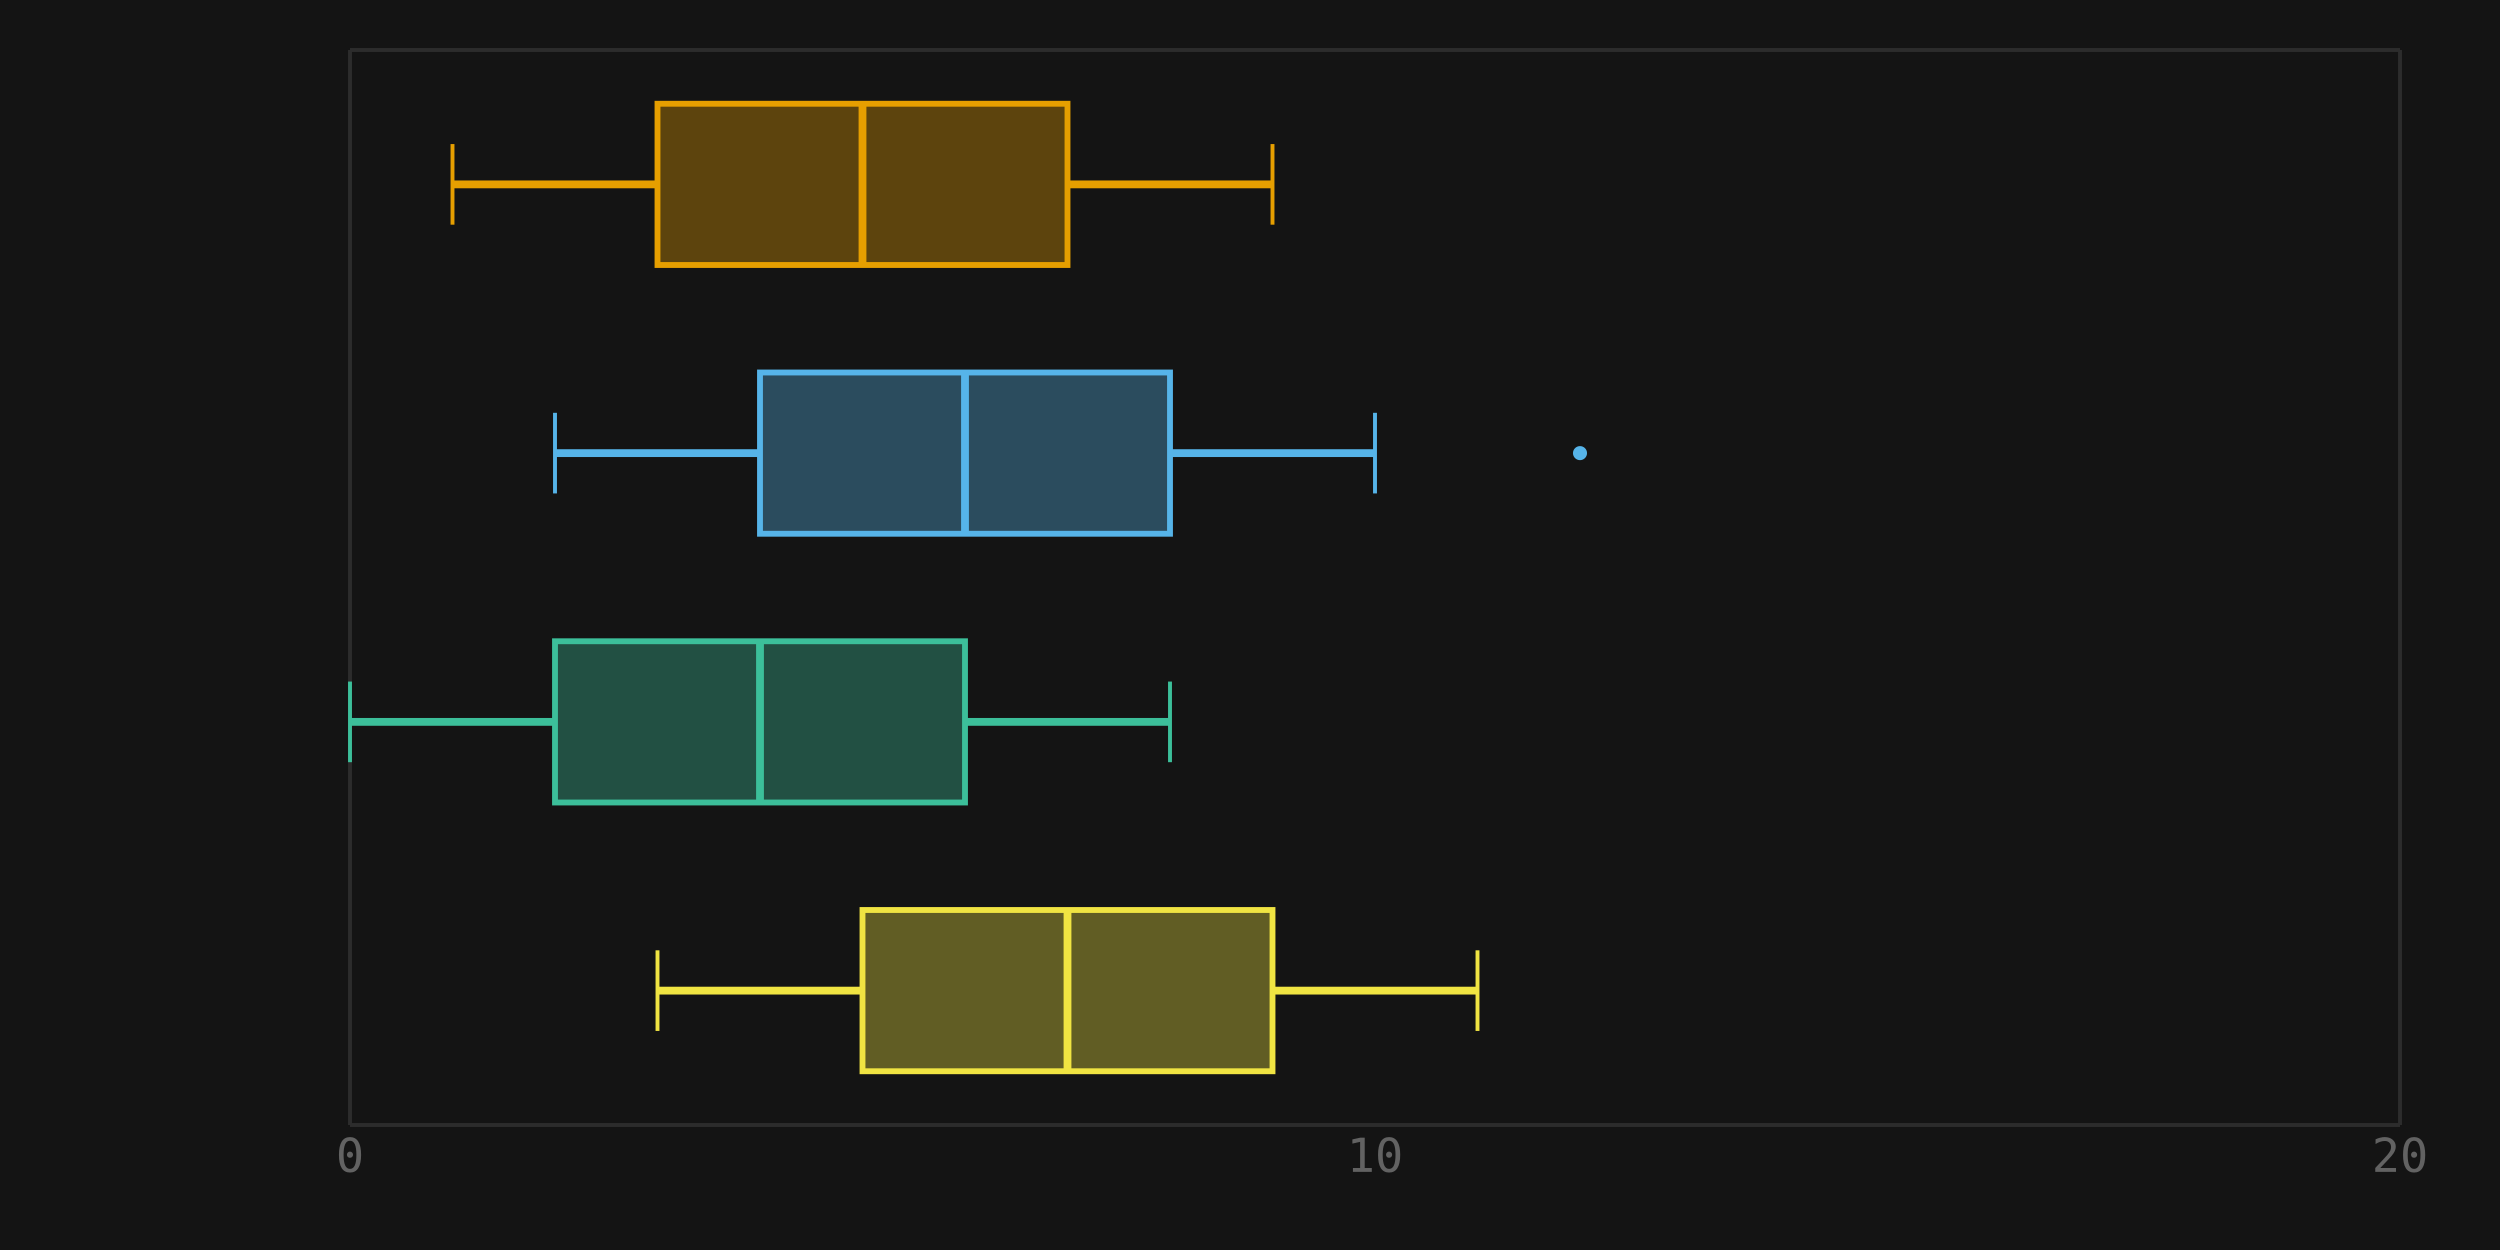
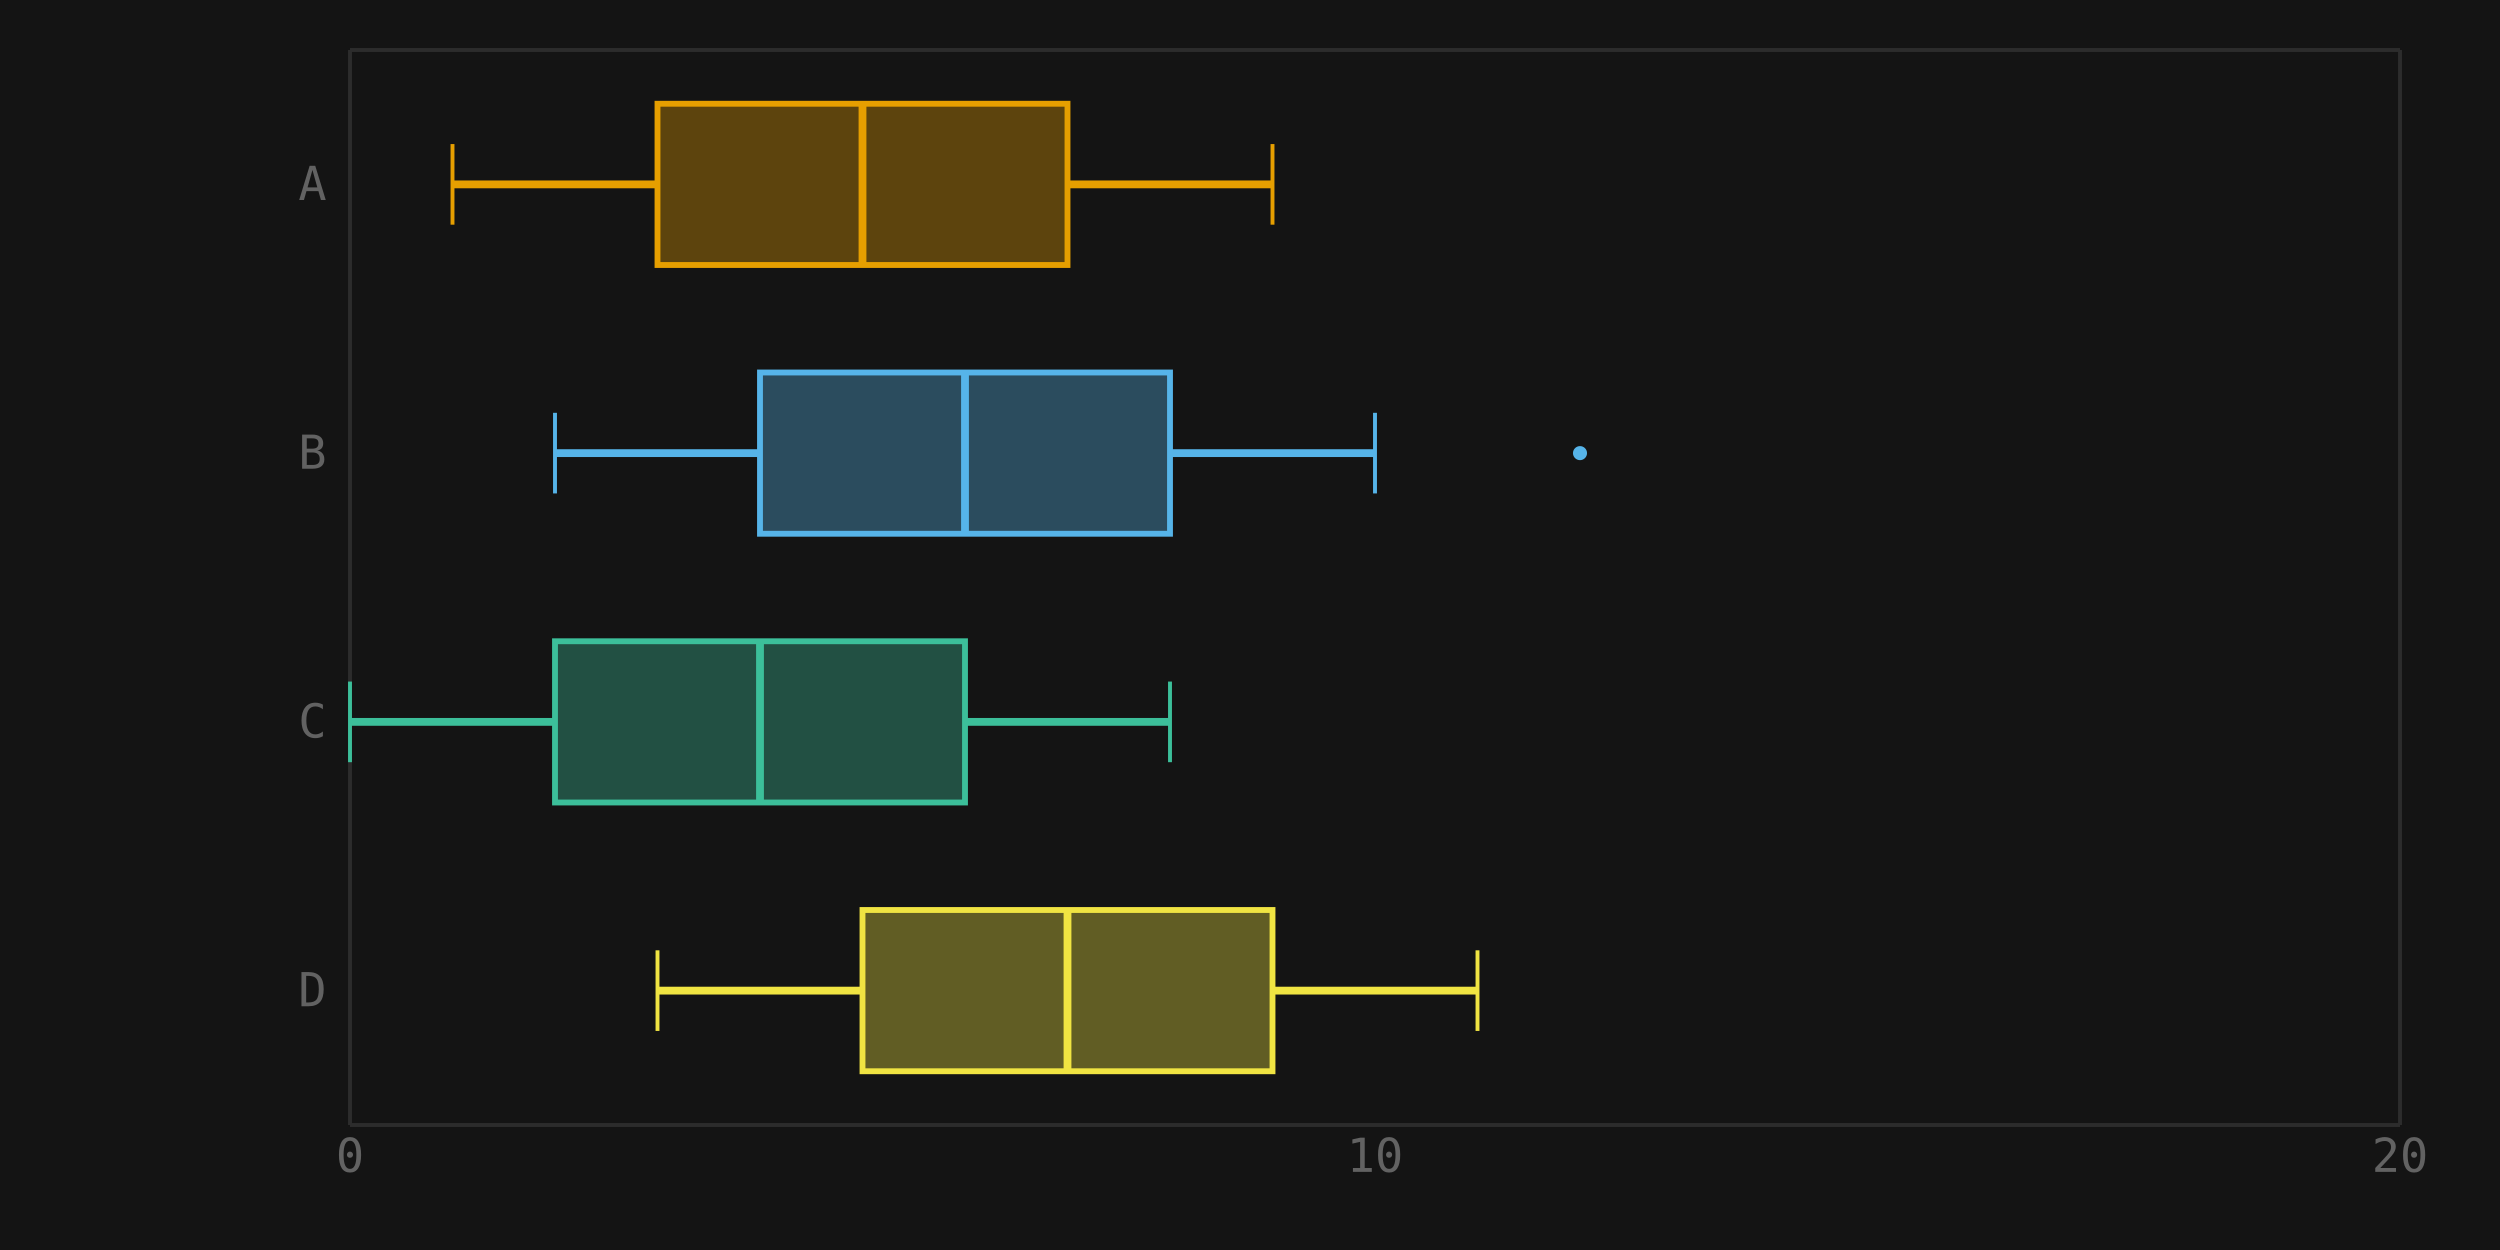
<svg xmlns="http://www.w3.org/2000/svg" viewBox="0 0 640 320" width="640" height="320">
  <rect width="100%" height="100%" fill="#141414" />
  <line x1="89.6" y1="12.8" x2="89.6" y2="288" stroke="#2c2c2c" stroke-width="1" />
  <line x1="89.6" y1="288" x2="614.4" y2="288" stroke="#2c2c2c" stroke-width="1" />
  <line x1="614.4" y1="12.8" x2="614.4" y2="288" stroke="#2c2c2c" stroke-width="1" />
  <line x1="89.6" y1="12.8" x2="614.4" y2="12.8" stroke="#2c2c2c" stroke-width="1" />
  <text x="89.6" y="300" text-anchor="middle" font-size="12" font-family="monospace" fill="#626262">0</text>
  <text x="352" y="300" text-anchor="middle" font-size="12" font-family="monospace" fill="#626262">10</text>
  <text x="614.4" y="300" text-anchor="middle" font-size="12" font-family="monospace" fill="#626262">20</text>
+   <clipPath id="isvgb-0">
+     <rect x="0" y="35.2" width="83.6" height="24" />
+   </clipPath>
+   <text x="83.6" y="51.2" text-anchor="end" clip-path="url(#isvgb-0)" font-size="12" font-family="monospace" fill="#626262">A</text>
+   <clipPath id="isvgb-1">
+     <rect x="0" y="104" width="83.6" height="24" />
+   </clipPath>
+   <text x="83.6" y="120" text-anchor="end" clip-path="url(#isvgb-1)" font-size="12" font-family="monospace" fill="#626262">B</text>
+   <clipPath id="isvgb-2">
+     <rect x="0" y="172.8" width="83.6" height="24" />
+   </clipPath>
+   <text x="83.6" y="188.8" text-anchor="end" clip-path="url(#isvgb-2)" font-size="12" font-family="monospace" fill="#626262">C</text>
+   <clipPath id="isvgb-3">
+     <rect x="0" y="241.6" width="83.6" height="24" />
+   </clipPath>
+   <text x="83.6" y="257.6" text-anchor="end" clip-path="url(#isvgb-3)" font-size="12" font-family="monospace" fill="#626262">D</text>
  <path d="M115.84 47.2 L168.32 47.2" fill="none" stroke="#e69f00" stroke-width="2" />
  <path d="M273.28 47.2 L325.76 47.2" fill="none" stroke="#e69f00" stroke-width="2" />
  <rect x="115.34" y="36.88" width="1" height="20.64" fill="#e69f00" />
  <rect x="325.26" y="36.88" width="1" height="20.64" fill="#e69f00" />
  <rect x="168.32" y="26.56" width="104.96" height="41.28" fill="#e69f00" fill-opacity="0.35" stroke="#e69f00" stroke-width="1.5" />
  <rect x="219.8" y="26.56" width="2" height="41.28" fill="#e69f00" />
  <path d="M142.08 116 L194.56 116" fill="none" stroke="#56b4e9" stroke-width="2" />
  <path d="M299.52 116 L352 116" fill="none" stroke="#56b4e9" stroke-width="2" />
  <rect x="141.58" y="105.68" width="1" height="20.64" fill="#56b4e9" />
  <rect x="351.5" y="105.68" width="1" height="20.64" fill="#56b4e9" />
  <rect x="194.56" y="95.36" width="104.96" height="41.28" fill="#56b4e9" fill-opacity="0.35" stroke="#56b4e9" stroke-width="1.5" />
  <rect x="246.04" y="95.36" width="2" height="41.28" fill="#56b4e9" />
  <circle cx="404.48" cy="116" r="1.8" fill="#56b4e9" />
  <path d="M89.6 184.8 L142.08 184.8" fill="none" stroke="#3cbf9a" stroke-width="2" />
  <path d="M247.04 184.8 L299.52 184.8" fill="none" stroke="#3cbf9a" stroke-width="2" />
  <rect x="89.1" y="174.48" width="1" height="20.64" fill="#3cbf9a" />
  <rect x="299.02" y="174.48" width="1" height="20.64" fill="#3cbf9a" />
  <rect x="142.08" y="164.16" width="104.96" height="41.28" fill="#3cbf9a" fill-opacity="0.35" stroke="#3cbf9a" stroke-width="1.5" />
  <rect x="193.56" y="164.16" width="2" height="41.28" fill="#3cbf9a" />
  <path d="M168.32 253.6 L220.8 253.6" fill="none" stroke="#f0e442" stroke-width="2" />
  <path d="M325.76 253.6 L378.24 253.6" fill="none" stroke="#f0e442" stroke-width="2" />
  <rect x="167.82" y="243.28" width="1" height="20.64" fill="#f0e442" />
  <rect x="377.74" y="243.28" width="1" height="20.64" fill="#f0e442" />
  <rect x="220.8" y="232.96" width="104.96" height="41.28" fill="#f0e442" fill-opacity="0.35" stroke="#f0e442" stroke-width="1.5" />
  <rect x="272.28" y="232.96" width="2" height="41.28" fill="#f0e442" />
</svg>
